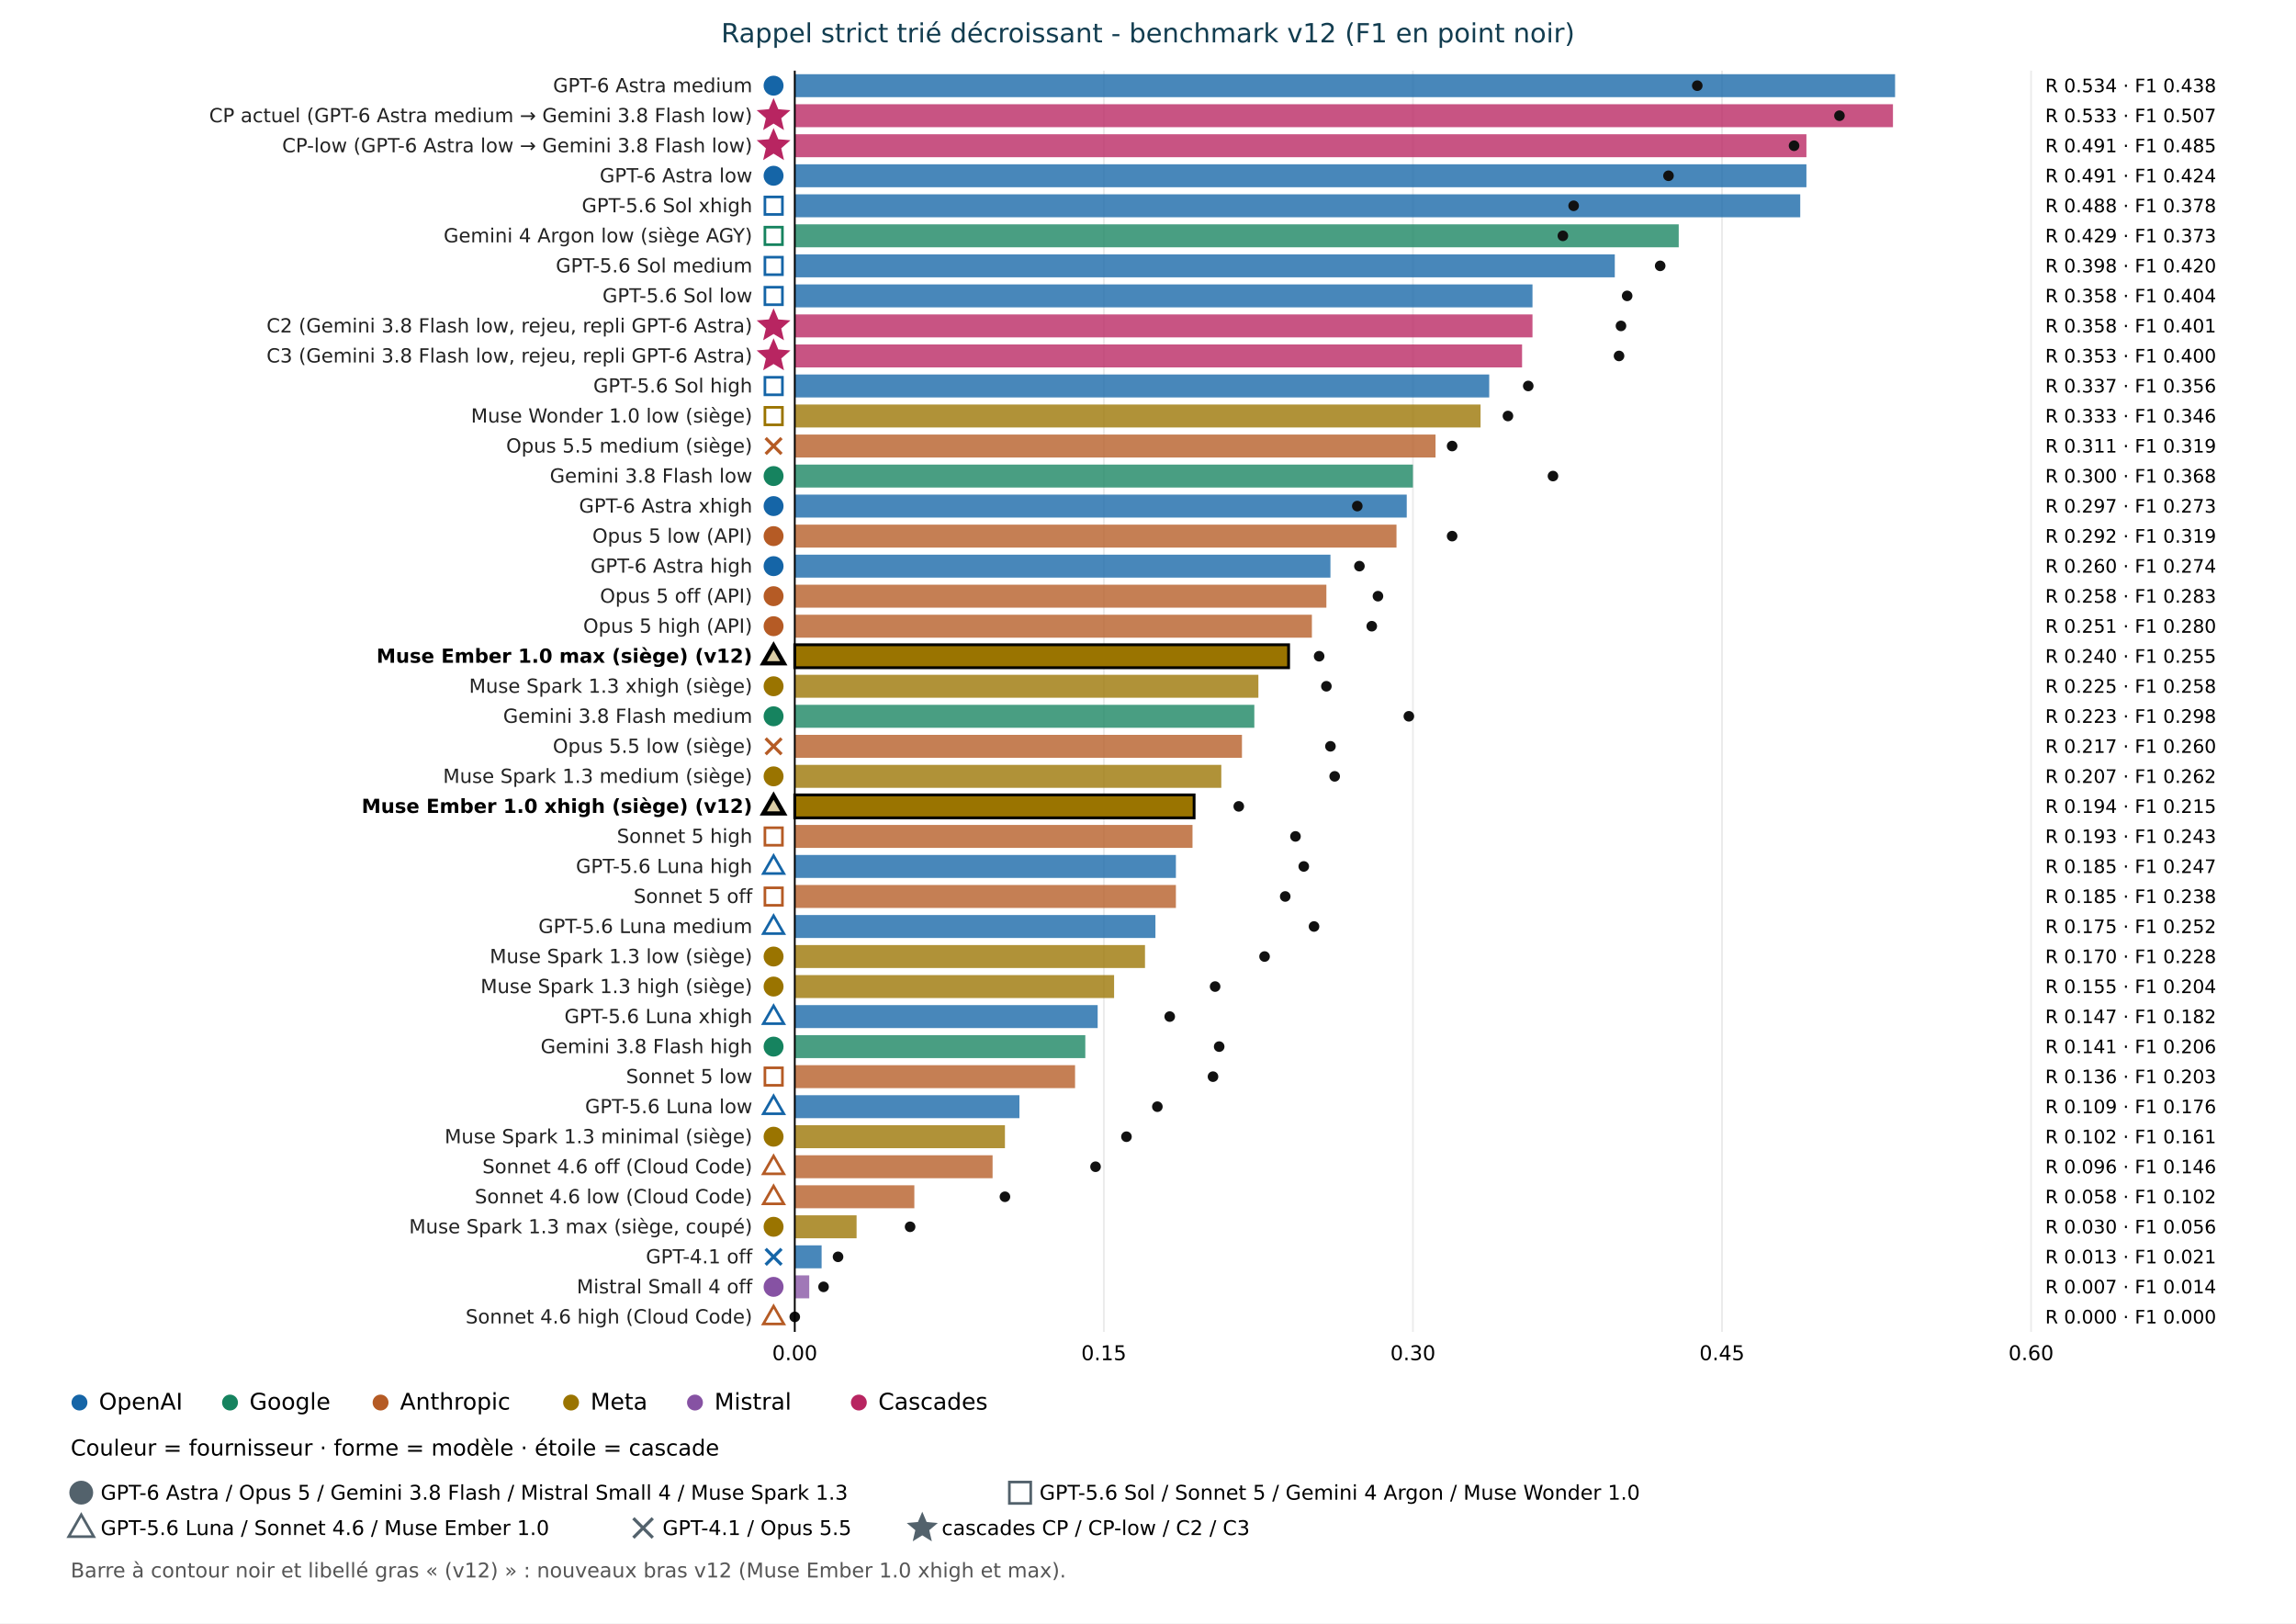
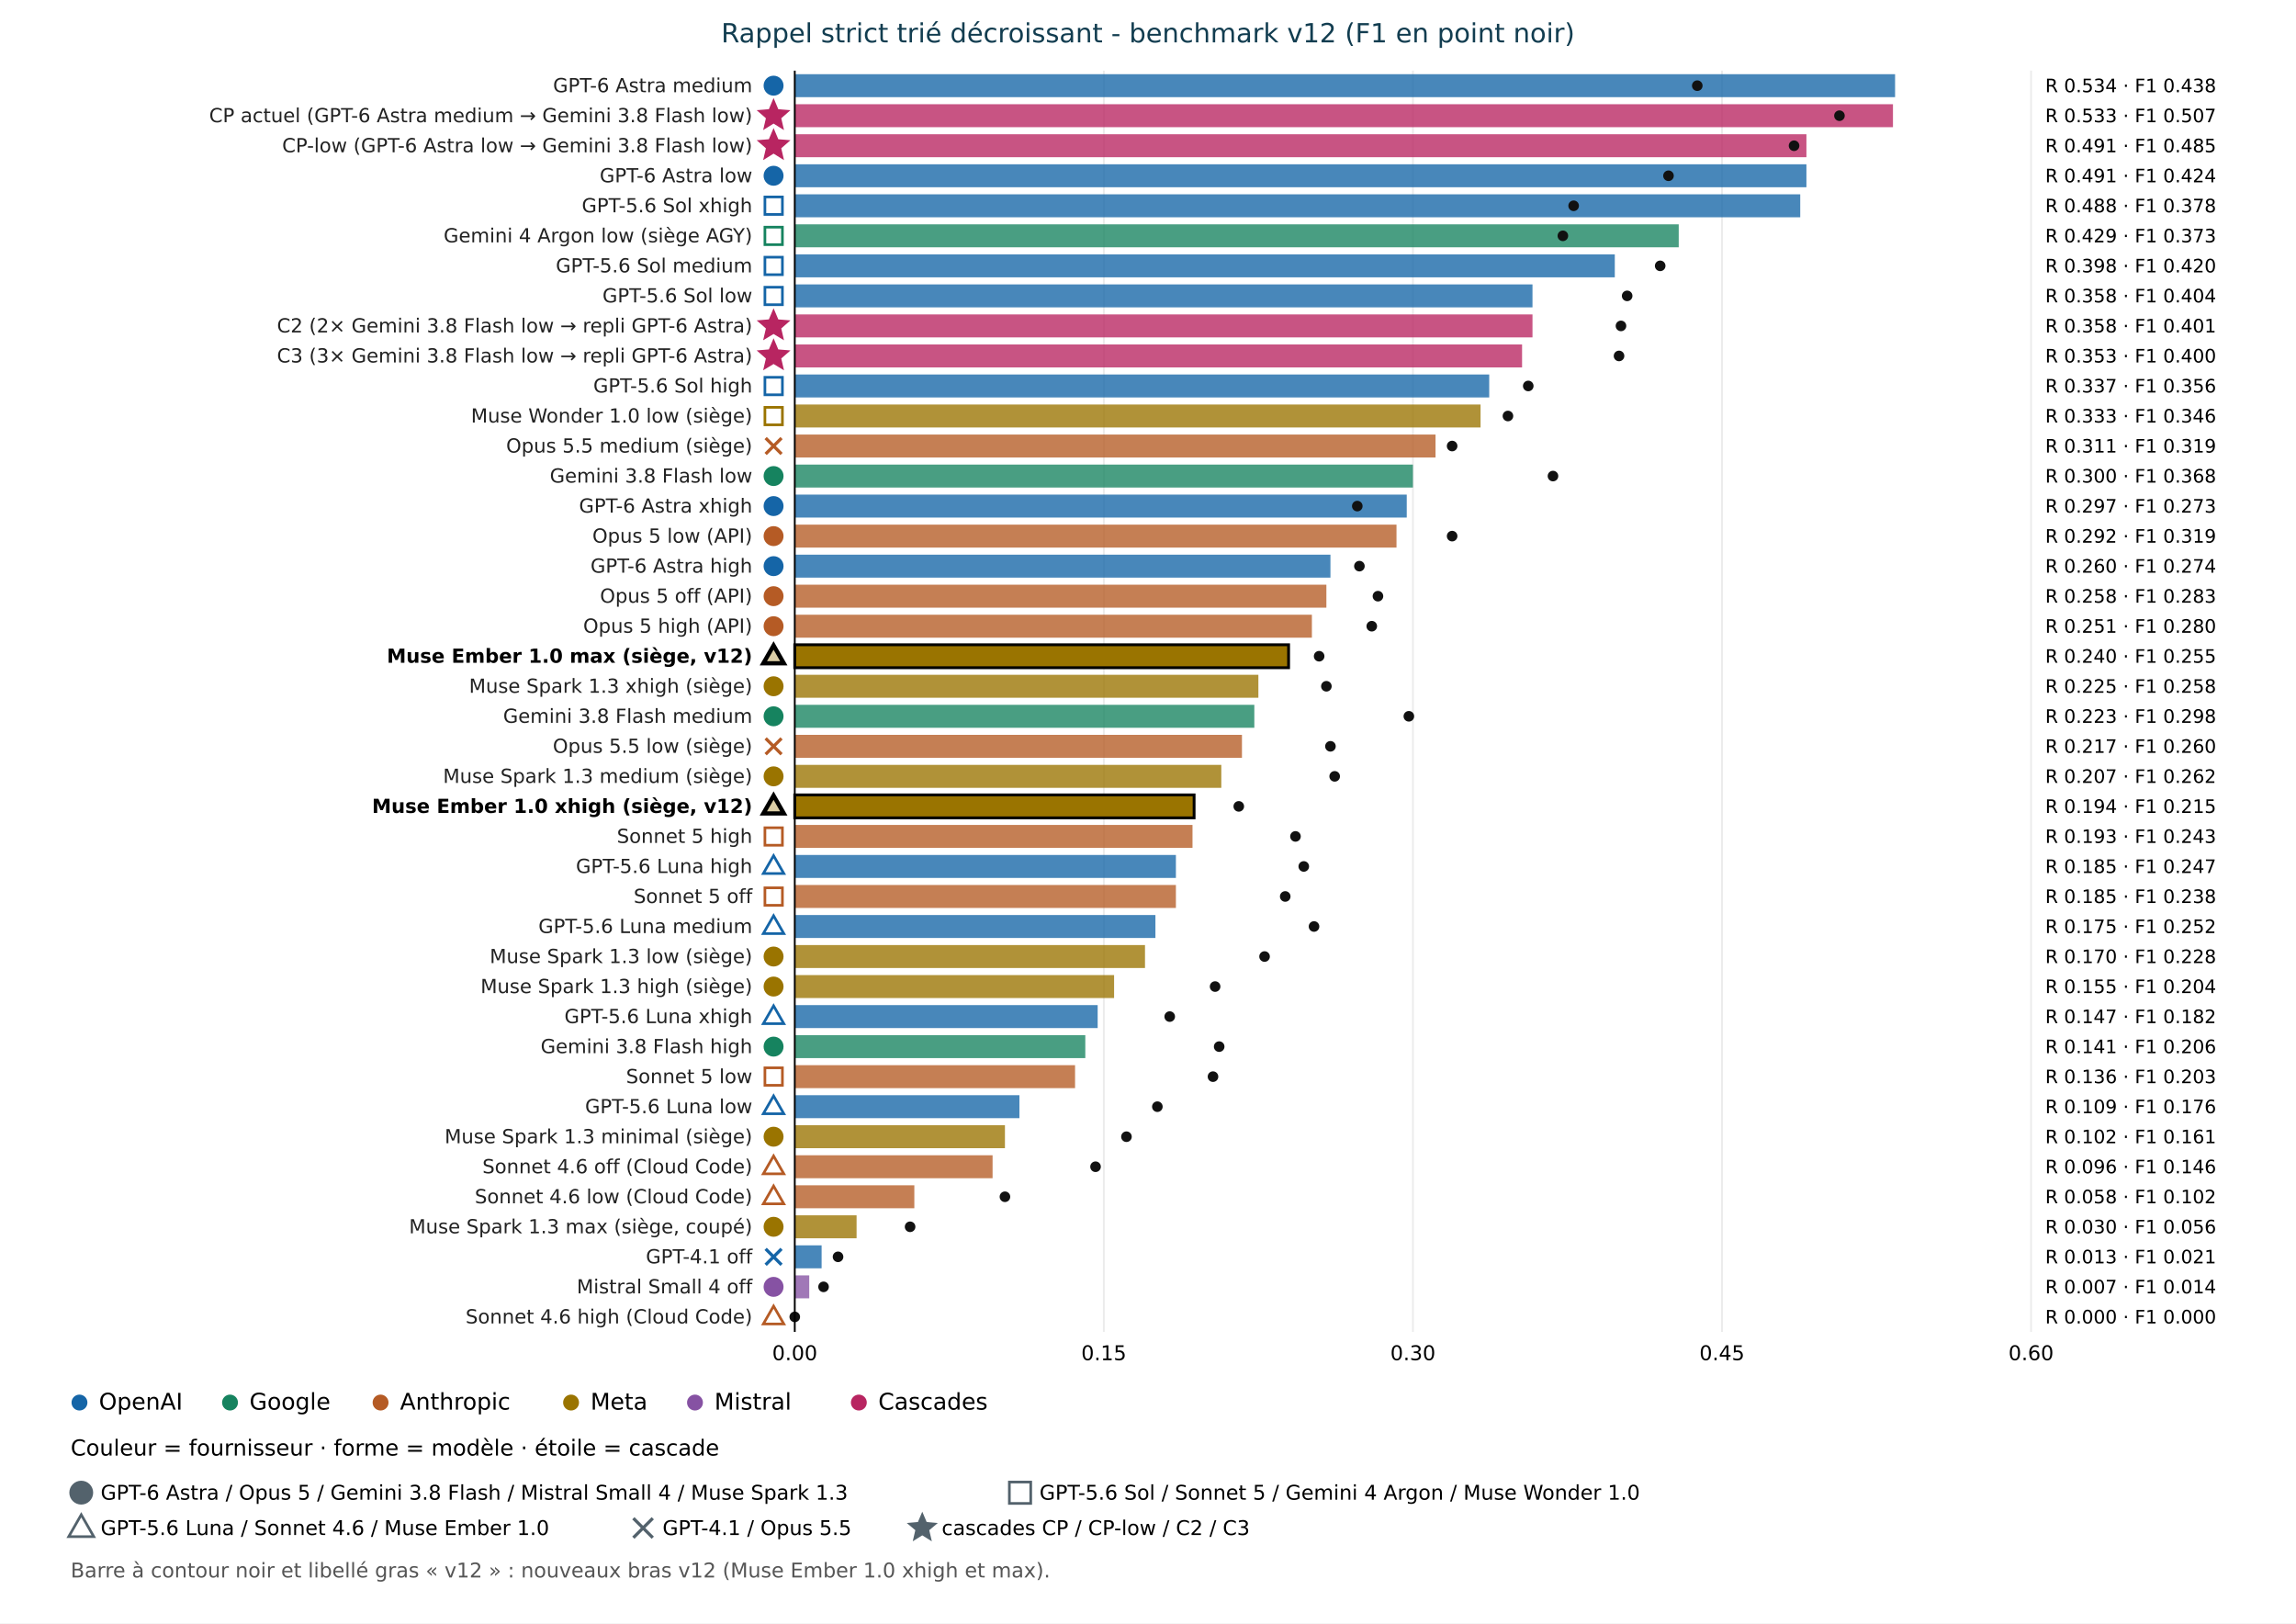
<svg xmlns="http://www.w3.org/2000/svg" width="1300" height="919" viewBox="0 0 1300 919">
  <rect width="1300" height="919" fill="#ffffff" />
  <text x="650" y="24" font-size="15" text-anchor="middle" fill="#123d50" style="font-family:'DejaVu Sans','Bitstream Vera Sans',sans-serif">Rappel strict trié décroissant - benchmark v12 (F1 en point noir)</text>
  <line x1="450" y1="40" x2="450" y2="754" stroke="#b0b0b0" stroke-opacity="0.25" />
  <text x="450" y="770" font-size="11.5" text-anchor="middle" style="font-family:'DejaVu Sans','Bitstream Vera Sans',sans-serif">0.00</text>
  <line x1="625" y1="40" x2="625" y2="754" stroke="#b0b0b0" stroke-opacity="0.25" />
  <text x="625" y="770" font-size="11.5" text-anchor="middle" style="font-family:'DejaVu Sans','Bitstream Vera Sans',sans-serif">0.15</text>
  <line x1="800" y1="40" x2="800" y2="754" stroke="#b0b0b0" stroke-opacity="0.25" />
  <text x="800" y="770" font-size="11.5" text-anchor="middle" style="font-family:'DejaVu Sans','Bitstream Vera Sans',sans-serif">0.30</text>
  <line x1="975" y1="40" x2="975" y2="754" stroke="#b0b0b0" stroke-opacity="0.25" />
  <text x="975" y="770" font-size="11.5" text-anchor="middle" style="font-family:'DejaVu Sans','Bitstream Vera Sans',sans-serif">0.45</text>
  <line x1="1150" y1="40" x2="1150" y2="754" stroke="#b0b0b0" stroke-opacity="0.25" />
  <text x="1150" y="770" font-size="11.5" text-anchor="middle" style="font-family:'DejaVu Sans','Bitstream Vera Sans',sans-serif">0.60</text>
  <text x="426" y="52.2" font-size="11" text-anchor="end" fill="#222222" style="font-family:'DejaVu Sans','Bitstream Vera Sans',sans-serif">GPT-6 Astra medium</text>
  <circle cx="438" cy="48.5" r="5" fill="#1565a7" stroke="#1565a7" stroke-width="1.3" />
  <rect x="450" y="42" width="623" height="13" fill="#1565a7" fill-opacity="0.78" />
  <circle cx="961" cy="48.5" r="3" fill="#111111" />
  <text x="1158" y="52.2" font-size="10.5" style="font-family:'DejaVu Sans','Bitstream Vera Sans',sans-serif">R 0.534 · F1 0.438</text>
  <text x="426" y="69.2" font-size="11" text-anchor="end" fill="#222222" style="font-family:'DejaVu Sans','Bitstream Vera Sans',sans-serif">CP actuel (GPT-6 Astra medium → Gemini 3.8 Flash low)</text>
  <path d="M438 56.5 L440.4 62.2 L446.6 62.7 L441.9 66.8 L443.3 72.8 L438 69.5 L432.7 72.8 L434.1 66.8 L429.4 62.7 L435.6 62.2 Z" fill="#b82561" stroke="#b82561" stroke-width="0.8" />
  <rect x="450" y="59" width="621.8" height="13" fill="#b82561" fill-opacity="0.78" />
  <circle cx="1041.5" cy="65.5" r="3" fill="#111111" />
  <text x="1158" y="69.2" font-size="10.5" style="font-family:'DejaVu Sans','Bitstream Vera Sans',sans-serif">R 0.533 · F1 0.507</text>
  <text x="426" y="86.2" font-size="11" text-anchor="end" fill="#222222" style="font-family:'DejaVu Sans','Bitstream Vera Sans',sans-serif">CP-low (GPT-6 Astra low → Gemini 3.8 Flash low)</text>
  <path d="M438 73.5 L440.4 79.2 L446.6 79.7 L441.9 83.8 L443.3 89.8 L438 86.5 L432.7 89.8 L434.1 83.8 L429.4 79.7 L435.6 79.2 Z" fill="#b82561" stroke="#b82561" stroke-width="0.8" />
  <rect x="450" y="76" width="572.8" height="13" fill="#b82561" fill-opacity="0.78" />
  <circle cx="1015.8" cy="82.5" r="3" fill="#111111" />
  <text x="1158" y="86.2" font-size="10.5" style="font-family:'DejaVu Sans','Bitstream Vera Sans',sans-serif">R 0.491 · F1 0.485</text>
  <text x="426" y="103.2" font-size="11" text-anchor="end" fill="#222222" style="font-family:'DejaVu Sans','Bitstream Vera Sans',sans-serif">GPT-6 Astra low</text>
  <circle cx="438" cy="99.5" r="5" fill="#1565a7" stroke="#1565a7" stroke-width="1.3" />
  <rect x="450" y="93" width="572.8" height="13" fill="#1565a7" fill-opacity="0.78" />
  <circle cx="944.7" cy="99.5" r="3" fill="#111111" />
  <text x="1158" y="103.2" font-size="10.5" style="font-family:'DejaVu Sans','Bitstream Vera Sans',sans-serif">R 0.491 · F1 0.424</text>
  <text x="426" y="120.2" font-size="11" text-anchor="end" fill="#222222" style="font-family:'DejaVu Sans','Bitstream Vera Sans',sans-serif">GPT-5.6 Sol xhigh</text>
  <rect x="433.1" y="111.5" width="9.9" height="9.9" fill="#ffffff" fill-opacity="1" stroke="#1565a7" stroke-width="1.5" />
  <rect x="450" y="110" width="569.3" height="13" fill="#1565a7" fill-opacity="0.78" />
  <circle cx="891" cy="116.5" r="3" fill="#111111" />
  <text x="1158" y="120.2" font-size="10.5" style="font-family:'DejaVu Sans','Bitstream Vera Sans',sans-serif">R 0.488 · F1 0.378</text>
  <text x="426" y="137.2" font-size="11" text-anchor="end" fill="#222222" style="font-family:'DejaVu Sans','Bitstream Vera Sans',sans-serif">Gemini 4 Argon low (siège AGY)</text>
  <rect x="433.1" y="128.6" width="9.9" height="9.9" fill="#ffffff" fill-opacity="1" stroke="#16835f" stroke-width="1.5" />
  <rect x="450" y="127" width="500.5" height="13" fill="#16835f" fill-opacity="0.78" />
  <circle cx="884.9" cy="133.5" r="3" fill="#111111" />
  <text x="1158" y="137.2" font-size="10.5" style="font-family:'DejaVu Sans','Bitstream Vera Sans',sans-serif">R 0.429 · F1 0.373</text>
  <text x="426" y="154.2" font-size="11" text-anchor="end" fill="#222222" style="font-family:'DejaVu Sans','Bitstream Vera Sans',sans-serif">GPT-5.6 Sol medium</text>
  <rect x="433.1" y="145.6" width="9.9" height="9.9" fill="#ffffff" fill-opacity="1" stroke="#1565a7" stroke-width="1.5" />
  <rect x="450" y="144" width="464.3" height="13" fill="#1565a7" fill-opacity="0.78" />
  <circle cx="940" cy="150.5" r="3" fill="#111111" />
  <text x="1158" y="154.2" font-size="10.5" style="font-family:'DejaVu Sans','Bitstream Vera Sans',sans-serif">R 0.398 · F1 0.420</text>
  <text x="426" y="171.2" font-size="11" text-anchor="end" fill="#222222" style="font-family:'DejaVu Sans','Bitstream Vera Sans',sans-serif">GPT-5.6 Sol low</text>
  <rect x="433.1" y="162.6" width="9.9" height="9.9" fill="#ffffff" fill-opacity="1" stroke="#1565a7" stroke-width="1.5" />
  <rect x="450" y="161" width="417.7" height="13" fill="#1565a7" fill-opacity="0.78" />
  <circle cx="921.3" cy="167.5" r="3" fill="#111111" />
  <text x="1158" y="171.2" font-size="10.5" style="font-family:'DejaVu Sans','Bitstream Vera Sans',sans-serif">R 0.358 · F1 0.404</text>
-   <text x="426" y="188.2" font-size="11" text-anchor="end" fill="#222222" style="font-family:'DejaVu Sans','Bitstream Vera Sans',sans-serif">C2 (Gemini 3.8 Flash low, rejeu, repli GPT-6 Astra)</text>
+   <text x="426" y="188.2" font-size="11" text-anchor="end" fill="#222222" style="font-family:'DejaVu Sans','Bitstream Vera Sans',sans-serif">C2 (2× Gemini 3.8 Flash low → repli GPT-6 Astra)</text>
  <path d="M438 175.5 L440.4 181.2 L446.6 181.7 L441.9 185.8 L443.3 191.8 L438 188.6 L432.7 191.8 L434.1 185.8 L429.4 181.7 L435.6 181.2 Z" fill="#b82561" stroke="#b82561" stroke-width="0.8" />
  <rect x="450" y="178" width="417.7" height="13" fill="#b82561" fill-opacity="0.78" />
  <circle cx="917.8" cy="184.5" r="3" fill="#111111" />
  <text x="1158" y="188.2" font-size="10.5" style="font-family:'DejaVu Sans','Bitstream Vera Sans',sans-serif">R 0.358 · F1 0.401</text>
-   <text x="426" y="205.2" font-size="11" text-anchor="end" fill="#222222" style="font-family:'DejaVu Sans','Bitstream Vera Sans',sans-serif">C3 (Gemini 3.8 Flash low, rejeu, repli GPT-6 Astra)</text>
+   <text x="426" y="205.2" font-size="11" text-anchor="end" fill="#222222" style="font-family:'DejaVu Sans','Bitstream Vera Sans',sans-serif">C3 (3× Gemini 3.8 Flash low → repli GPT-6 Astra)</text>
  <path d="M438 192.5 L440.4 198.2 L446.6 198.7 L441.9 202.8 L443.3 208.8 L438 205.6 L432.7 208.8 L434.1 202.8 L429.4 198.7 L435.6 198.2 Z" fill="#b82561" stroke="#b82561" stroke-width="0.8" />
  <rect x="450" y="195" width="411.8" height="13" fill="#b82561" fill-opacity="0.78" />
  <circle cx="916.7" cy="201.5" r="3" fill="#111111" />
  <text x="1158" y="205.2" font-size="10.5" style="font-family:'DejaVu Sans','Bitstream Vera Sans',sans-serif">R 0.353 · F1 0.400</text>
  <text x="426" y="222.2" font-size="11" text-anchor="end" fill="#222222" style="font-family:'DejaVu Sans','Bitstream Vera Sans',sans-serif">GPT-5.6 Sol high</text>
  <rect x="433.1" y="213.6" width="9.9" height="9.9" fill="#ffffff" fill-opacity="1" stroke="#1565a7" stroke-width="1.5" />
  <rect x="450" y="212" width="393.2" height="13" fill="#1565a7" fill-opacity="0.78" />
  <circle cx="865.3" cy="218.5" r="3" fill="#111111" />
  <text x="1158" y="222.2" font-size="10.5" style="font-family:'DejaVu Sans','Bitstream Vera Sans',sans-serif">R 0.337 · F1 0.356</text>
  <text x="426" y="239.2" font-size="11" text-anchor="end" fill="#222222" style="font-family:'DejaVu Sans','Bitstream Vera Sans',sans-serif">Muse Wonder 1.0 low (siège)</text>
  <rect x="433.1" y="230.6" width="9.9" height="9.9" fill="#ffffff" fill-opacity="1" stroke="#9a7400" stroke-width="1.5" />
  <rect x="450" y="229" width="388.3" height="13" fill="#9a7400" fill-opacity="0.78" />
  <circle cx="853.8" cy="235.5" r="3" fill="#111111" />
  <text x="1158" y="239.2" font-size="10.5" style="font-family:'DejaVu Sans','Bitstream Vera Sans',sans-serif">R 0.333 · F1 0.346</text>
  <text x="426" y="256.2" font-size="11" text-anchor="end" fill="#222222" style="font-family:'DejaVu Sans','Bitstream Vera Sans',sans-serif">Opus 5.5 medium (siège)</text>
  <path d="M433.5 248 L442.5 257 M433.5 257 L442.5 248" stroke="#b55b25" stroke-width="1.8" fill="none" />
  <rect x="450" y="246" width="362.8" height="13" fill="#b55b25" fill-opacity="0.78" />
  <circle cx="822.2" cy="252.5" r="3" fill="#111111" />
  <text x="1158" y="256.2" font-size="10.5" style="font-family:'DejaVu Sans','Bitstream Vera Sans',sans-serif">R 0.311 · F1 0.319</text>
  <text x="426" y="273.2" font-size="11" text-anchor="end" fill="#222222" style="font-family:'DejaVu Sans','Bitstream Vera Sans',sans-serif">Gemini 3.8 Flash low</text>
  <circle cx="438" cy="269.5" r="5" fill="#16835f" stroke="#16835f" stroke-width="1.3" />
  <rect x="450" y="263" width="350" height="13" fill="#16835f" fill-opacity="0.78" />
  <circle cx="879.3" cy="269.5" r="3" fill="#111111" />
  <text x="1158" y="273.2" font-size="10.5" style="font-family:'DejaVu Sans','Bitstream Vera Sans',sans-serif">R 0.300 · F1 0.368</text>
  <text x="426" y="290.2" font-size="11" text-anchor="end" fill="#222222" style="font-family:'DejaVu Sans','Bitstream Vera Sans',sans-serif">GPT-6 Astra xhigh</text>
  <circle cx="438" cy="286.5" r="5" fill="#1565a7" stroke="#1565a7" stroke-width="1.3" />
  <rect x="450" y="280" width="346.5" height="13" fill="#1565a7" fill-opacity="0.78" />
  <circle cx="768.5" cy="286.5" r="3" fill="#111111" />
  <text x="1158" y="290.2" font-size="10.5" style="font-family:'DejaVu Sans','Bitstream Vera Sans',sans-serif">R 0.297 · F1 0.273</text>
  <text x="426" y="307.2" font-size="11" text-anchor="end" fill="#222222" style="font-family:'DejaVu Sans','Bitstream Vera Sans',sans-serif">Opus 5 low (API)</text>
  <circle cx="438" cy="303.5" r="5" fill="#b55b25" stroke="#b55b25" stroke-width="1.3" />
  <rect x="450" y="297" width="340.7" height="13" fill="#b55b25" fill-opacity="0.78" />
  <circle cx="822.2" cy="303.5" r="3" fill="#111111" />
  <text x="1158" y="307.2" font-size="10.5" style="font-family:'DejaVu Sans','Bitstream Vera Sans',sans-serif">R 0.292 · F1 0.319</text>
  <text x="426" y="324.2" font-size="11" text-anchor="end" fill="#222222" style="font-family:'DejaVu Sans','Bitstream Vera Sans',sans-serif">GPT-6 Astra high</text>
  <circle cx="438" cy="320.5" r="5" fill="#1565a7" stroke="#1565a7" stroke-width="1.3" />
  <rect x="450" y="314" width="303.3" height="13" fill="#1565a7" fill-opacity="0.78" />
  <circle cx="769.7" cy="320.5" r="3" fill="#111111" />
  <text x="1158" y="324.2" font-size="10.5" style="font-family:'DejaVu Sans','Bitstream Vera Sans',sans-serif">R 0.260 · F1 0.274</text>
  <text x="426" y="341.2" font-size="11" text-anchor="end" fill="#222222" style="font-family:'DejaVu Sans','Bitstream Vera Sans',sans-serif">Opus 5 off (API)</text>
  <circle cx="438" cy="337.5" r="5" fill="#b55b25" stroke="#b55b25" stroke-width="1.3" />
  <rect x="450" y="331" width="301" height="13" fill="#b55b25" fill-opacity="0.78" />
  <circle cx="780.2" cy="337.5" r="3" fill="#111111" />
  <text x="1158" y="341.2" font-size="10.5" style="font-family:'DejaVu Sans','Bitstream Vera Sans',sans-serif">R 0.258 · F1 0.283</text>
  <text x="426" y="358.2" font-size="11" text-anchor="end" fill="#222222" style="font-family:'DejaVu Sans','Bitstream Vera Sans',sans-serif">Opus 5 high (API)</text>
  <circle cx="438" cy="354.5" r="5" fill="#b55b25" stroke="#b55b25" stroke-width="1.3" />
  <rect x="450" y="348" width="292.8" height="13" fill="#b55b25" fill-opacity="0.78" />
  <circle cx="776.7" cy="354.5" r="3" fill="#111111" />
  <text x="1158" y="358.2" font-size="10.5" style="font-family:'DejaVu Sans','Bitstream Vera Sans',sans-serif">R 0.251 · F1 0.280</text>
-   <text x="426" y="375.2" font-size="11" text-anchor="end" fill="#000000" font-weight="bold" style="font-family:'DejaVu Sans','Bitstream Vera Sans',sans-serif">Muse Ember 1.0 max (siège) (v12)</text>
+   <text x="426" y="375.2" font-size="11" text-anchor="end" fill="#000000" font-weight="bold" style="font-family:'DejaVu Sans','Bitstream Vera Sans',sans-serif">Muse Ember 1.0 max (siège, v12)</text>
  <path d="M438 365.4 L443.8 375.5 L432.2 375.5 Z" fill="#9a7400" fill-opacity="0.35" stroke="#000000" stroke-width="2.4" />
  <rect x="450" y="365" width="279.6" height="13" fill="#9a7400" fill-opacity="1" stroke="#000000" stroke-width="1.6" />
  <circle cx="746.9" cy="371.5" r="3" fill="#111111" />
  <text x="1158" y="375.2" font-size="10.5" style="font-family:'DejaVu Sans','Bitstream Vera Sans',sans-serif">R 0.240 · F1 0.255</text>
  <text x="426" y="392.2" font-size="11" text-anchor="end" fill="#222222" style="font-family:'DejaVu Sans','Bitstream Vera Sans',sans-serif">Muse Spark 1.3 xhigh (siège)</text>
  <circle cx="438" cy="388.5" r="5" fill="#9a7400" stroke="#9a7400" stroke-width="1.3" />
  <rect x="450" y="382" width="262.5" height="13" fill="#9a7400" fill-opacity="0.78" />
  <circle cx="751" cy="388.5" r="3" fill="#111111" />
  <text x="1158" y="392.2" font-size="10.5" style="font-family:'DejaVu Sans','Bitstream Vera Sans',sans-serif">R 0.225 · F1 0.258</text>
  <text x="426" y="409.2" font-size="11" text-anchor="end" fill="#222222" style="font-family:'DejaVu Sans','Bitstream Vera Sans',sans-serif">Gemini 3.8 Flash medium</text>
  <circle cx="438" cy="405.5" r="5" fill="#16835f" stroke="#16835f" stroke-width="1.3" />
  <rect x="450" y="399" width="260.2" height="13" fill="#16835f" fill-opacity="0.78" />
  <circle cx="797.7" cy="405.5" r="3" fill="#111111" />
  <text x="1158" y="409.2" font-size="10.5" style="font-family:'DejaVu Sans','Bitstream Vera Sans',sans-serif">R 0.223 · F1 0.298</text>
  <text x="426" y="426.2" font-size="11" text-anchor="end" fill="#222222" style="font-family:'DejaVu Sans','Bitstream Vera Sans',sans-serif">Opus 5.5 low (siège)</text>
  <path d="M433.5 418 L442.5 427 M433.5 427 L442.5 418" stroke="#b55b25" stroke-width="1.8" fill="none" />
  <rect x="450" y="416" width="253.2" height="13" fill="#b55b25" fill-opacity="0.78" />
  <circle cx="753.3" cy="422.5" r="3" fill="#111111" />
  <text x="1158" y="426.2" font-size="10.5" style="font-family:'DejaVu Sans','Bitstream Vera Sans',sans-serif">R 0.217 · F1 0.260</text>
  <text x="426" y="443.2" font-size="11" text-anchor="end" fill="#222222" style="font-family:'DejaVu Sans','Bitstream Vera Sans',sans-serif">Muse Spark 1.3 medium (siège)</text>
  <circle cx="438" cy="439.5" r="5" fill="#9a7400" stroke="#9a7400" stroke-width="1.3" />
  <rect x="450" y="433" width="241.5" height="13" fill="#9a7400" fill-opacity="0.78" />
  <circle cx="755.7" cy="439.5" r="3" fill="#111111" />
  <text x="1158" y="443.2" font-size="10.5" style="font-family:'DejaVu Sans','Bitstream Vera Sans',sans-serif">R 0.207 · F1 0.262</text>
-   <text x="426" y="460.2" font-size="11" text-anchor="end" fill="#000000" font-weight="bold" style="font-family:'DejaVu Sans','Bitstream Vera Sans',sans-serif">Muse Ember 1.0 xhigh (siège) (v12)</text>
+   <text x="426" y="460.2" font-size="11" text-anchor="end" fill="#000000" font-weight="bold" style="font-family:'DejaVu Sans','Bitstream Vera Sans',sans-serif">Muse Ember 1.0 xhigh (siège, v12)</text>
  <path d="M438 450.4 L443.8 460.5 L432.2 460.5 Z" fill="#9a7400" fill-opacity="0.35" stroke="#000000" stroke-width="2.4" />
  <rect x="450" y="450" width="226.1" height="13" fill="#9a7400" fill-opacity="1" stroke="#000000" stroke-width="1.6" />
  <circle cx="701.4" cy="456.5" r="3" fill="#111111" />
  <text x="1158" y="460.2" font-size="10.5" style="font-family:'DejaVu Sans','Bitstream Vera Sans',sans-serif">R 0.194 · F1 0.215</text>
  <text x="426" y="477.2" font-size="11" text-anchor="end" fill="#222222" style="font-family:'DejaVu Sans','Bitstream Vera Sans',sans-serif">Sonnet 5 high</text>
  <rect x="433.1" y="468.6" width="9.9" height="9.9" fill="#ffffff" fill-opacity="1" stroke="#b55b25" stroke-width="1.5" />
  <rect x="450" y="467" width="225.2" height="13" fill="#b55b25" fill-opacity="0.78" />
  <circle cx="733.5" cy="473.5" r="3" fill="#111111" />
  <text x="1158" y="477.2" font-size="10.5" style="font-family:'DejaVu Sans','Bitstream Vera Sans',sans-serif">R 0.193 · F1 0.243</text>
  <text x="426" y="494.2" font-size="11" text-anchor="end" fill="#222222" style="font-family:'DejaVu Sans','Bitstream Vera Sans',sans-serif">GPT-5.6 Luna high</text>
  <path d="M438 484.4 L443.8 494.5 L432.2 494.5 Z" fill="#ffffff" fill-opacity="1" stroke="#1565a7" stroke-width="1.5" />
  <rect x="450" y="484" width="215.8" height="13" fill="#1565a7" fill-opacity="0.78" />
  <circle cx="738.2" cy="490.5" r="3" fill="#111111" />
  <text x="1158" y="494.2" font-size="10.5" style="font-family:'DejaVu Sans','Bitstream Vera Sans',sans-serif">R 0.185 · F1 0.247</text>
  <text x="426" y="511.2" font-size="11" text-anchor="end" fill="#222222" style="font-family:'DejaVu Sans','Bitstream Vera Sans',sans-serif">Sonnet 5 off</text>
  <rect x="433.1" y="502.6" width="9.9" height="9.9" fill="#ffffff" fill-opacity="1" stroke="#b55b25" stroke-width="1.5" />
  <rect x="450" y="501" width="215.8" height="13" fill="#b55b25" fill-opacity="0.78" />
  <circle cx="727.7" cy="507.5" r="3" fill="#111111" />
  <text x="1158" y="511.2" font-size="10.5" style="font-family:'DejaVu Sans','Bitstream Vera Sans',sans-serif">R 0.185 · F1 0.238</text>
  <text x="426" y="528.2" font-size="11" text-anchor="end" fill="#222222" style="font-family:'DejaVu Sans','Bitstream Vera Sans',sans-serif">GPT-5.6 Luna medium</text>
  <path d="M438 518.4 L443.8 528.5 L432.2 528.5 Z" fill="#ffffff" fill-opacity="1" stroke="#1565a7" stroke-width="1.5" />
  <rect x="450" y="518" width="204.2" height="13" fill="#1565a7" fill-opacity="0.78" />
  <circle cx="744" cy="524.5" r="3" fill="#111111" />
  <text x="1158" y="528.2" font-size="10.5" style="font-family:'DejaVu Sans','Bitstream Vera Sans',sans-serif">R 0.175 · F1 0.252</text>
  <text x="426" y="545.2" font-size="11" text-anchor="end" fill="#222222" style="font-family:'DejaVu Sans','Bitstream Vera Sans',sans-serif">Muse Spark 1.3 low (siège)</text>
  <circle cx="438" cy="541.5" r="5" fill="#9a7400" stroke="#9a7400" stroke-width="1.3" />
  <rect x="450" y="535" width="198.3" height="13" fill="#9a7400" fill-opacity="0.78" />
  <circle cx="716" cy="541.5" r="3" fill="#111111" />
  <text x="1158" y="545.2" font-size="10.5" style="font-family:'DejaVu Sans','Bitstream Vera Sans',sans-serif">R 0.170 · F1 0.228</text>
  <text x="426" y="562.2" font-size="11" text-anchor="end" fill="#222222" style="font-family:'DejaVu Sans','Bitstream Vera Sans',sans-serif">Muse Spark 1.3 high (siège)</text>
  <circle cx="438" cy="558.5" r="5" fill="#9a7400" stroke="#9a7400" stroke-width="1.3" />
  <rect x="450" y="552" width="180.8" height="13" fill="#9a7400" fill-opacity="0.78" />
  <circle cx="688" cy="558.5" r="3" fill="#111111" />
  <text x="1158" y="562.2" font-size="10.5" style="font-family:'DejaVu Sans','Bitstream Vera Sans',sans-serif">R 0.155 · F1 0.204</text>
  <text x="426" y="579.2" font-size="11" text-anchor="end" fill="#222222" style="font-family:'DejaVu Sans','Bitstream Vera Sans',sans-serif">GPT-5.6 Luna xhigh</text>
  <path d="M438 569.4 L443.8 579.5 L432.2 579.5 Z" fill="#ffffff" fill-opacity="1" stroke="#1565a7" stroke-width="1.5" />
  <rect x="450" y="569" width="171.5" height="13" fill="#1565a7" fill-opacity="0.78" />
  <circle cx="662.3" cy="575.5" r="3" fill="#111111" />
  <text x="1158" y="579.2" font-size="10.5" style="font-family:'DejaVu Sans','Bitstream Vera Sans',sans-serif">R 0.147 · F1 0.182</text>
  <text x="426" y="596.2" font-size="11" text-anchor="end" fill="#222222" style="font-family:'DejaVu Sans','Bitstream Vera Sans',sans-serif">Gemini 3.8 Flash high</text>
  <circle cx="438" cy="592.5" r="5" fill="#16835f" stroke="#16835f" stroke-width="1.3" />
  <rect x="450" y="586" width="164.5" height="13" fill="#16835f" fill-opacity="0.78" />
  <circle cx="690.3" cy="592.5" r="3" fill="#111111" />
  <text x="1158" y="596.2" font-size="10.5" style="font-family:'DejaVu Sans','Bitstream Vera Sans',sans-serif">R 0.141 · F1 0.206</text>
  <text x="426" y="613.2" font-size="11" text-anchor="end" fill="#222222" style="font-family:'DejaVu Sans','Bitstream Vera Sans',sans-serif">Sonnet 5 low</text>
  <rect x="433.1" y="604.5" width="9.9" height="9.9" fill="#ffffff" fill-opacity="1" stroke="#b55b25" stroke-width="1.5" />
  <rect x="450" y="603" width="158.7" height="13" fill="#b55b25" fill-opacity="0.78" />
  <circle cx="686.8" cy="609.5" r="3" fill="#111111" />
  <text x="1158" y="613.2" font-size="10.5" style="font-family:'DejaVu Sans','Bitstream Vera Sans',sans-serif">R 0.136 · F1 0.203</text>
  <text x="426" y="630.2" font-size="11" text-anchor="end" fill="#222222" style="font-family:'DejaVu Sans','Bitstream Vera Sans',sans-serif">GPT-5.6 Luna low</text>
  <path d="M438 620.4 L443.8 630.5 L432.2 630.5 Z" fill="#ffffff" fill-opacity="1" stroke="#1565a7" stroke-width="1.5" />
  <rect x="450" y="620" width="127.2" height="13" fill="#1565a7" fill-opacity="0.78" />
  <circle cx="655.3" cy="626.5" r="3" fill="#111111" />
  <text x="1158" y="630.2" font-size="10.5" style="font-family:'DejaVu Sans','Bitstream Vera Sans',sans-serif">R 0.109 · F1 0.176</text>
  <text x="426" y="647.2" font-size="11" text-anchor="end" fill="#222222" style="font-family:'DejaVu Sans','Bitstream Vera Sans',sans-serif">Muse Spark 1.3 minimal (siège)</text>
  <circle cx="438" cy="643.5" r="5" fill="#9a7400" stroke="#9a7400" stroke-width="1.3" />
  <rect x="450" y="637" width="119" height="13" fill="#9a7400" fill-opacity="0.78" />
  <circle cx="637.8" cy="643.5" r="3" fill="#111111" />
  <text x="1158" y="647.2" font-size="10.5" style="font-family:'DejaVu Sans','Bitstream Vera Sans',sans-serif">R 0.102 · F1 0.161</text>
  <text x="426" y="664.2" font-size="11" text-anchor="end" fill="#222222" style="font-family:'DejaVu Sans','Bitstream Vera Sans',sans-serif">Sonnet 4.6 off (Cloud Code)</text>
  <path d="M438 654.4 L443.8 664.5 L432.2 664.5 Z" fill="#ffffff" fill-opacity="1" stroke="#b55b25" stroke-width="1.5" />
  <rect x="450" y="654" width="112" height="13" fill="#b55b25" fill-opacity="0.78" />
  <circle cx="620.3" cy="660.5" r="3" fill="#111111" />
  <text x="1158" y="664.2" font-size="10.5" style="font-family:'DejaVu Sans','Bitstream Vera Sans',sans-serif">R 0.096 · F1 0.146</text>
  <text x="426" y="681.2" font-size="11" text-anchor="end" fill="#222222" style="font-family:'DejaVu Sans','Bitstream Vera Sans',sans-serif">Sonnet 4.6 low (Cloud Code)</text>
  <path d="M438 671.4 L443.8 681.5 L432.2 681.5 Z" fill="#ffffff" fill-opacity="1" stroke="#b55b25" stroke-width="1.5" />
  <rect x="450" y="671" width="67.7" height="13" fill="#b55b25" fill-opacity="0.78" />
  <circle cx="569" cy="677.5" r="3" fill="#111111" />
  <text x="1158" y="681.2" font-size="10.5" style="font-family:'DejaVu Sans','Bitstream Vera Sans',sans-serif">R 0.058 · F1 0.102</text>
  <text x="426" y="698.2" font-size="11" text-anchor="end" fill="#222222" style="font-family:'DejaVu Sans','Bitstream Vera Sans',sans-serif">Muse Spark 1.3 max (siège, coupé)</text>
  <circle cx="438" cy="694.5" r="5" fill="#9a7400" stroke="#9a7400" stroke-width="1.3" />
  <rect x="450" y="688" width="35" height="13" fill="#9a7400" fill-opacity="0.78" />
  <circle cx="515.3" cy="694.5" r="3" fill="#111111" />
  <text x="1158" y="698.2" font-size="10.5" style="font-family:'DejaVu Sans','Bitstream Vera Sans',sans-serif">R 0.030 · F1 0.056</text>
  <text x="426" y="715.2" font-size="11" text-anchor="end" fill="#222222" style="font-family:'DejaVu Sans','Bitstream Vera Sans',sans-serif">GPT-4.1 off</text>
  <path d="M433.5 707 L442.5 716 M433.5 716 L442.5 707" stroke="#1565a7" stroke-width="1.8" fill="none" />
  <rect x="450" y="705" width="15.2" height="13" fill="#1565a7" fill-opacity="0.78" />
  <circle cx="474.5" cy="711.5" r="3" fill="#111111" />
  <text x="1158" y="715.2" font-size="10.5" style="font-family:'DejaVu Sans','Bitstream Vera Sans',sans-serif">R 0.013 · F1 0.021</text>
  <text x="426" y="732.2" font-size="11" text-anchor="end" fill="#222222" style="font-family:'DejaVu Sans','Bitstream Vera Sans',sans-serif">Mistral Small 4 off</text>
  <circle cx="438" cy="728.5" r="5" fill="#8652a3" stroke="#8652a3" stroke-width="1.3" />
  <rect x="450" y="722" width="8.2" height="13" fill="#8652a3" fill-opacity="0.78" />
  <circle cx="466.3" cy="728.5" r="3" fill="#111111" />
  <text x="1158" y="732.2" font-size="10.5" style="font-family:'DejaVu Sans','Bitstream Vera Sans',sans-serif">R 0.007 · F1 0.014</text>
  <text x="426" y="749.2" font-size="11" text-anchor="end" fill="#222222" style="font-family:'DejaVu Sans','Bitstream Vera Sans',sans-serif">Sonnet 4.6 high (Cloud Code)</text>
  <path d="M438 739.4 L443.8 749.5 L432.2 749.5 Z" fill="#ffffff" fill-opacity="1" stroke="#b55b25" stroke-width="1.5" />
  <rect x="450" y="739" width="0" height="13" fill="#b55b25" fill-opacity="0.78" />
  <circle cx="450" cy="745.5" r="3" fill="#111111" />
  <text x="1158" y="749.2" font-size="10.5" style="font-family:'DejaVu Sans','Bitstream Vera Sans',sans-serif">R 0.000 · F1 0.000</text>
  <path d="M450 40 L450 754" stroke="#000" stroke-width="1" />
  <circle cx="45" cy="794" r="4.5" fill="#1565a7" />
  <text x="56" y="798" font-size="13" style="font-family:'DejaVu Sans','Bitstream Vera Sans',sans-serif">OpenAI</text>
  <circle cx="130.24" cy="794" r="4.5" fill="#16835f" />
  <text x="141.24" y="798" font-size="13" style="font-family:'DejaVu Sans','Bitstream Vera Sans',sans-serif">Google</text>
  <circle cx="215.48" cy="794" r="4.5" fill="#b55b25" />
  <text x="226.48" y="798" font-size="13" style="font-family:'DejaVu Sans','Bitstream Vera Sans',sans-serif">Anthropic</text>
  <circle cx="323.34" cy="794" r="4.5" fill="#9a7400" />
  <text x="334.34" y="798" font-size="13" style="font-family:'DejaVu Sans','Bitstream Vera Sans',sans-serif">Meta</text>
  <circle cx="393.5" cy="794" r="4.5" fill="#8652a3" />
  <text x="404.5" y="798" font-size="13" style="font-family:'DejaVu Sans','Bitstream Vera Sans',sans-serif">Mistral</text>
  <circle cx="486.28" cy="794" r="4.5" fill="#b82561" />
  <text x="497.28" y="798" font-size="13" style="font-family:'DejaVu Sans','Bitstream Vera Sans',sans-serif">Cascades</text>
  <text x="40" y="824" font-size="12.5" style="font-family:'DejaVu Sans','Bitstream Vera Sans',sans-serif">Couleur = fournisseur · forme = modèle · étoile = cascade</text>
  <circle cx="46" cy="845" r="6.1" fill="#53626c" stroke="#53626c" stroke-width="1.3" />
  <text x="57" y="849" font-size="11.5" style="font-family:'DejaVu Sans','Bitstream Vera Sans',sans-serif">GPT-6 Astra / Opus 5 / Gemini 3.8 Flash / Mistral Small 4 / Muse Spark 1.3</text>
  <rect x="571.5" y="839" width="12.1" height="12.1" fill="#ffffff" fill-opacity="1" stroke="#53626c" stroke-width="1.5" />
  <text x="588.58" y="849" font-size="11.5" style="font-family:'DejaVu Sans','Bitstream Vera Sans',sans-serif">GPT-5.6 Sol / Sonnet 5 / Gemini 4 Argon / Muse Wonder 1.0</text>
  <path d="M46 857.5 L53.1 869.9 L38.9 869.9 Z" fill="#ffffff" fill-opacity="1" stroke="#53626c" stroke-width="1.5" />
  <text x="57" y="869" font-size="11.5" style="font-family:'DejaVu Sans','Bitstream Vera Sans',sans-serif">GPT-5.6 Luna / Sonnet 4.6 / Muse Ember 1.0</text>
  <path d="M358.6 859.5 L369.6 870.5 M358.6 870.5 L369.6 859.5" stroke="#53626c" stroke-width="1.8" fill="none" />
  <text x="375.14" y="869" font-size="11.5" style="font-family:'DejaVu Sans','Bitstream Vera Sans',sans-serif">GPT-4.1 / Opus 5.5</text>
  <path d="M522.2 856.8 L524.4 862 L530 862.5 L525.7 866.1 L527 871.7 L522.2 868.7 L517.4 871.7 L518.7 866.1 L514.4 862.5 L520 862 Z" fill="#53626c" stroke="#53626c" stroke-width="0.8" />
  <text x="533.2" y="869" font-size="11.5" style="font-family:'DejaVu Sans','Bitstream Vera Sans',sans-serif">cascades CP / CP-low / C2 / C3</text>
-   <text x="40" y="893" font-size="11.5" fill="#555555" style="font-family:'DejaVu Sans','Bitstream Vera Sans',sans-serif">Barre à contour noir et libellé gras « (v12) » : nouveaux bras v12 (Muse Ember 1.0 xhigh et max).</text>
+   <text x="40" y="893" font-size="11.5" fill="#555555" style="font-family:'DejaVu Sans','Bitstream Vera Sans',sans-serif">Barre à contour noir et libellé gras « v12 » : nouveaux bras v12 (Muse Ember 1.0 xhigh et max).</text>
</svg>
